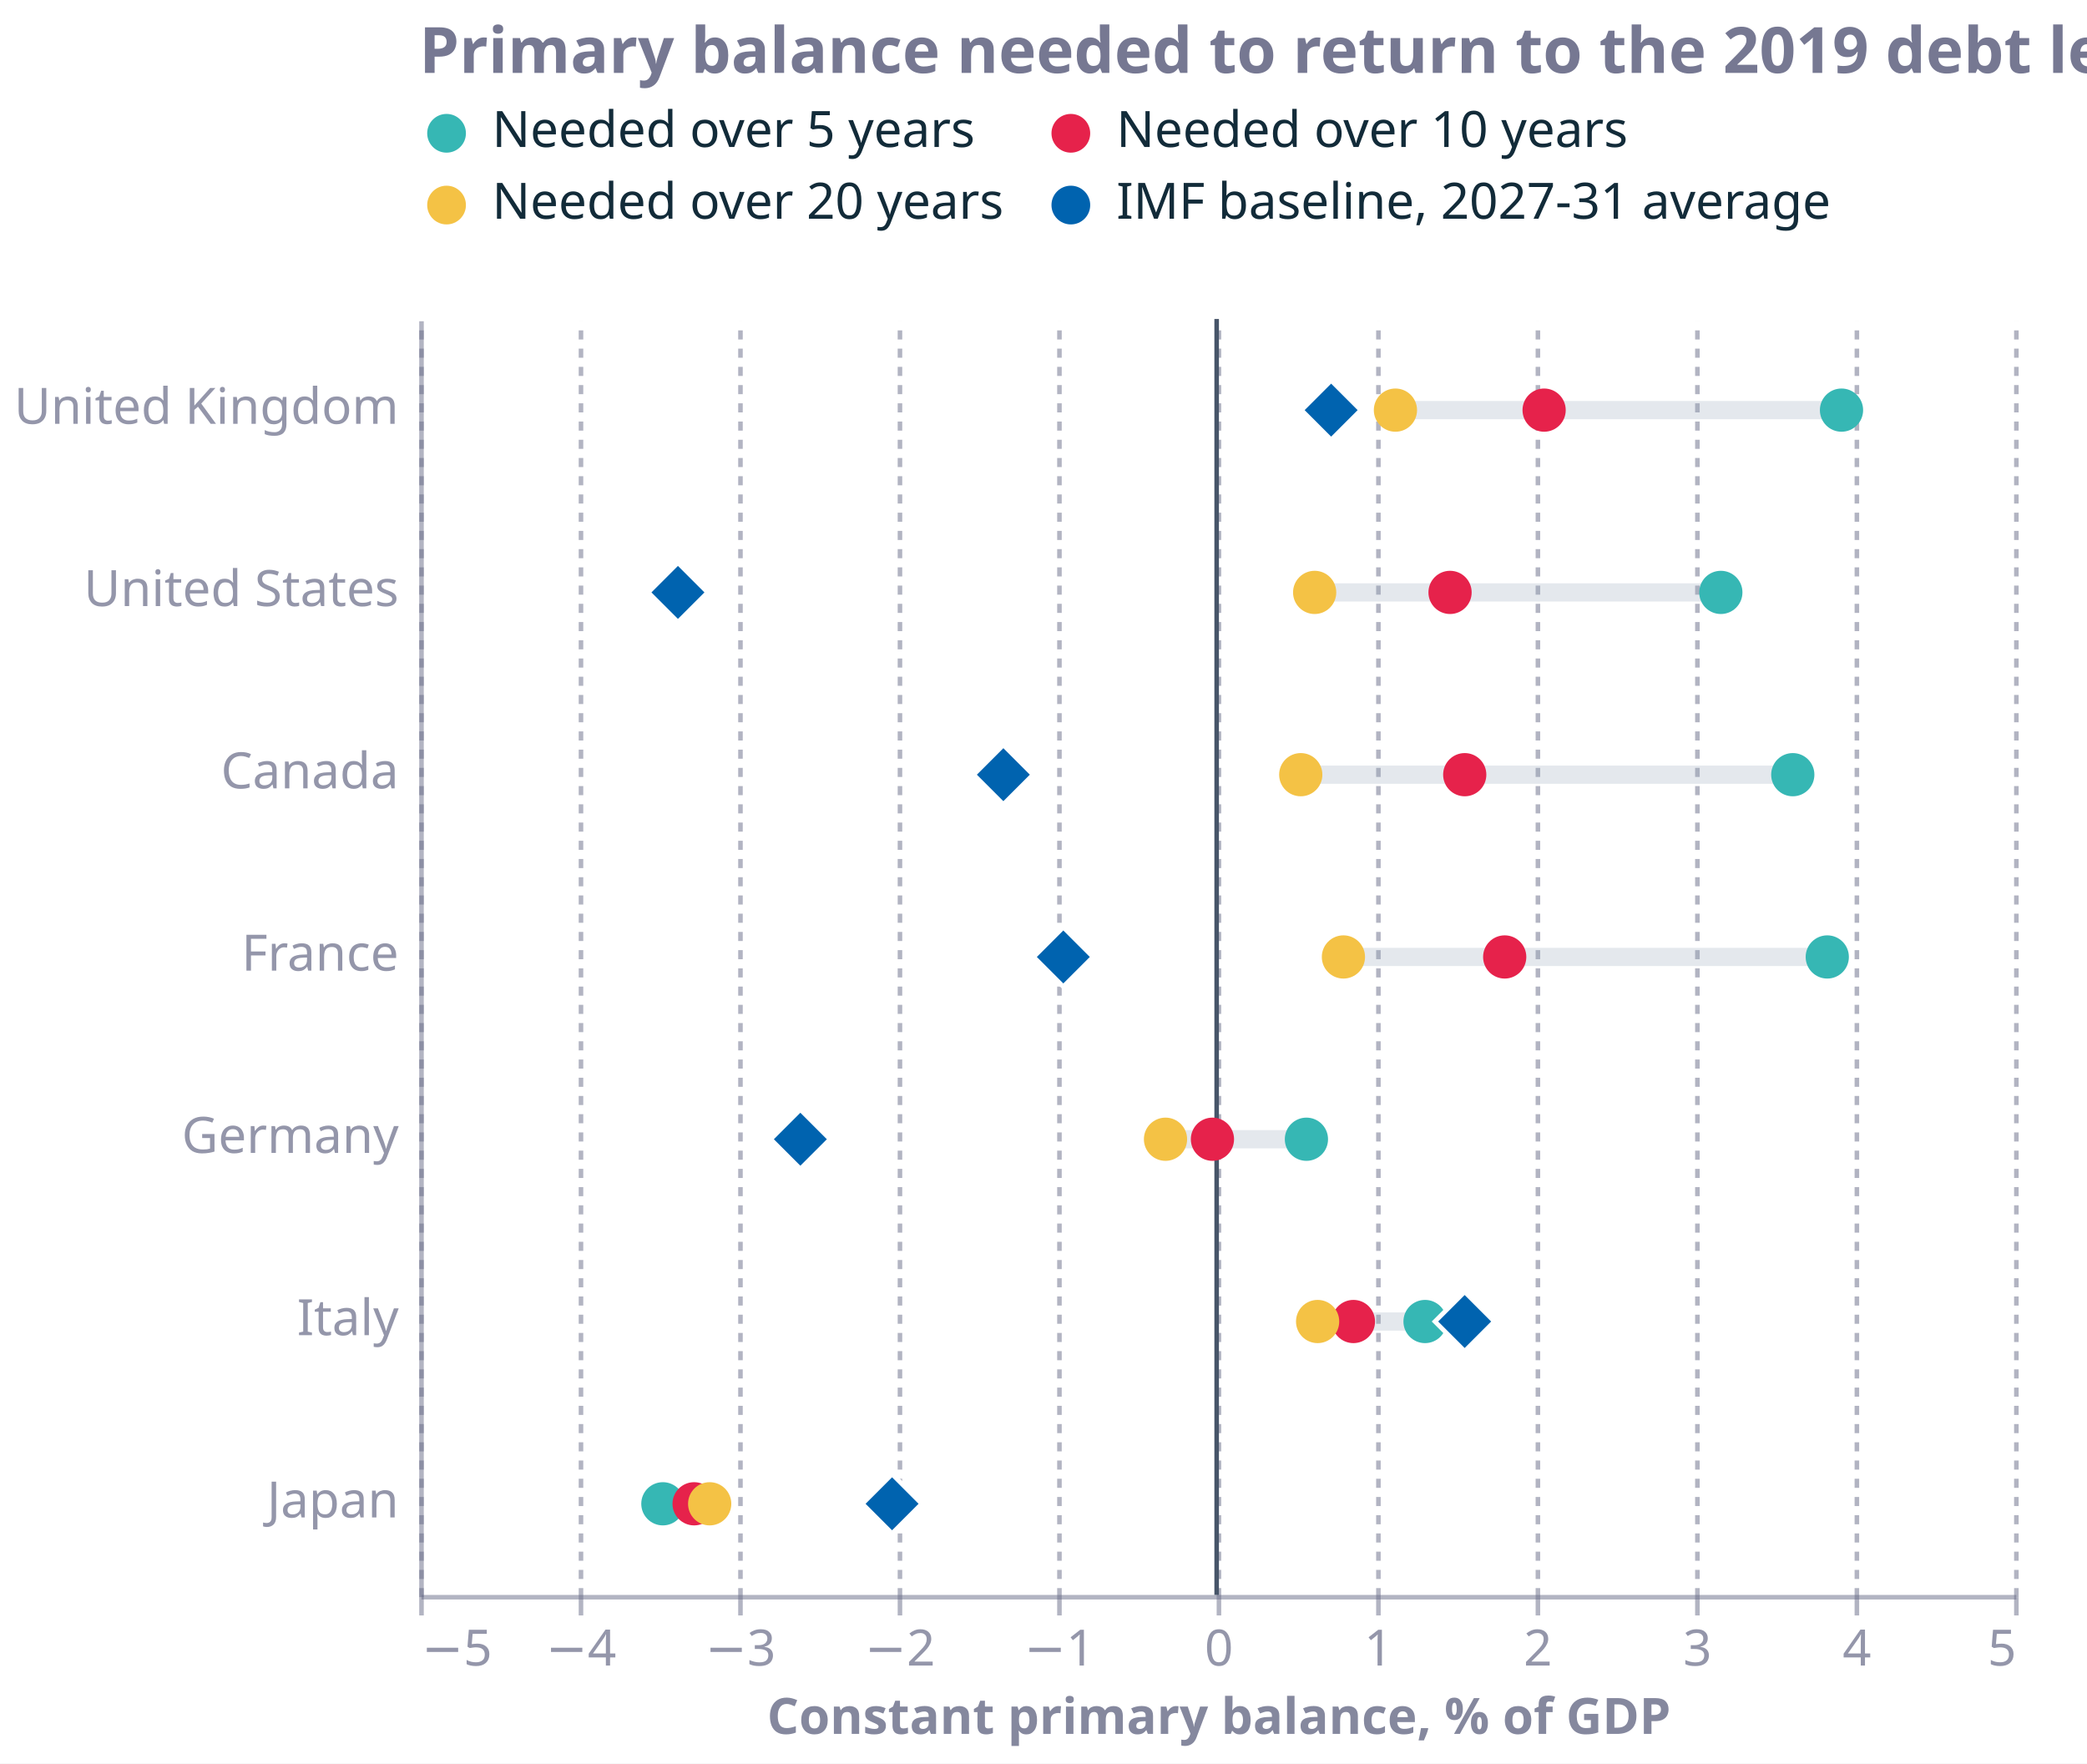
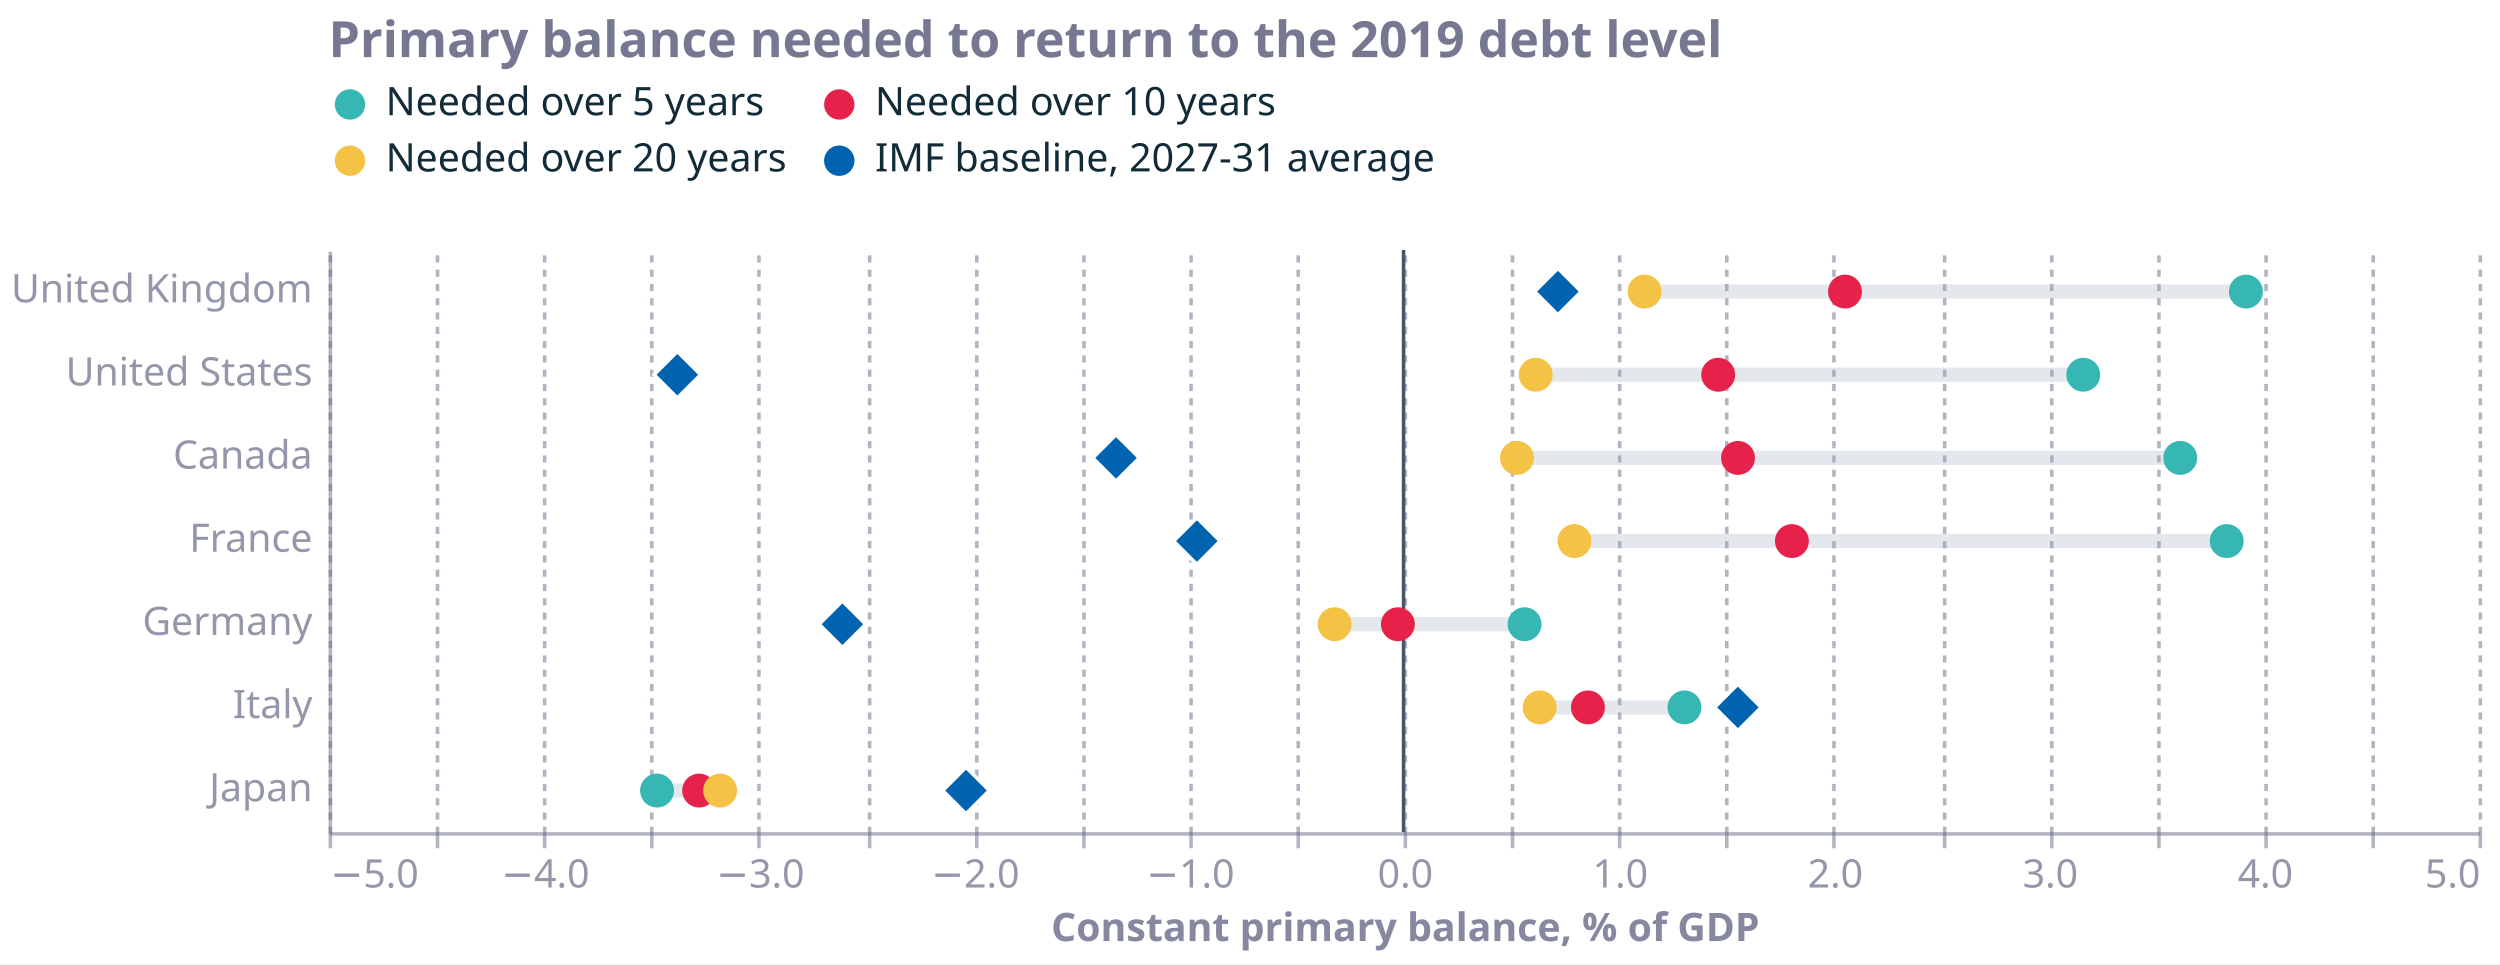
- <svg xmlns="http://www.w3.org/2000/svg" version="1.1" class="marks" width="458" height="387" viewBox="0 0 458 387">
-   <rect width="458" height="387" fill="white" />
+ <svg xmlns="http://www.w3.org/2000/svg" version="1.1" class="marks" width="700" height="270" viewBox="0 0 700 270">
+   <rect width="700" height="270" fill="white" />
  <g fill="none" stroke-miterlimit="10" transform="translate(92,70)">
    <g class="mark-group role-frame root" role="graphics-object" aria-roledescription="group mark container">
      <g transform="translate(0,0)">
-         <path class="background" aria-hidden="true" d="M0,0h350v280h-350Z" />
+         <path class="background" aria-hidden="true" d="M0,0h602v163h-602Z" />
        <g>
          <g class="mark-group role-axis" aria-hidden="true">
-             <g transform="translate(0.5,280.5)">
+             <g transform="translate(0.5,163.5)">
              <path class="background" aria-hidden="true" d="M0,0h0v0h0Z" pointer-events="none" />
              <g>
                <g class="mark-rule role-axis-grid" pointer-events="none">
-                   <line transform="translate(0,0)" x2="0" y2="-280" stroke="#676A86" stroke-opacity="0.5" stroke-width="1" stroke-dasharray="2,2" opacity="1" />
-                   <line transform="translate(35,0)" x2="0" y2="-280" stroke="#676A86" stroke-opacity="0.5" stroke-width="1" stroke-dasharray="2,2" opacity="1" />
-                   <line transform="translate(70,0)" x2="0" y2="-280" stroke="#676A86" stroke-opacity="0.5" stroke-width="1" stroke-dasharray="2,2" opacity="1" />
-                   <line transform="translate(105,0)" x2="0" y2="-280" stroke="#676A86" stroke-opacity="0.5" stroke-width="1" stroke-dasharray="2,2" opacity="1" />
-                   <line transform="translate(140,0)" x2="0" y2="-280" stroke="#676A86" stroke-opacity="0.5" stroke-width="1" stroke-dasharray="2,2" opacity="1" />
-                   <line transform="translate(175,0)" x2="0" y2="-280" stroke="#676A86" stroke-opacity="0.5" stroke-width="1" stroke-dasharray="2,2" opacity="1" />
-                   <line transform="translate(210,0)" x2="0" y2="-280" stroke="#676A86" stroke-opacity="0.5" stroke-width="1" stroke-dasharray="2,2" opacity="1" />
-                   <line transform="translate(245,0)" x2="0" y2="-280" stroke="#676A86" stroke-opacity="0.5" stroke-width="1" stroke-dasharray="2,2" opacity="1" />
-                   <line transform="translate(280,0)" x2="0" y2="-280" stroke="#676A86" stroke-opacity="0.5" stroke-width="1" stroke-dasharray="2,2" opacity="1" />
-                   <line transform="translate(315,0)" x2="0" y2="-280" stroke="#676A86" stroke-opacity="0.5" stroke-width="1" stroke-dasharray="2,2" opacity="1" />
-                   <line transform="translate(350,0)" x2="0" y2="-280" stroke="#676A86" stroke-opacity="0.5" stroke-width="1" stroke-dasharray="2,2" opacity="1" />
+                   <line transform="translate(0,0)" x2="0" y2="-163" stroke="#676A86" stroke-opacity="0.5" stroke-width="1" stroke-dasharray="2,2" opacity="1" />
+                   <line transform="translate(30,0)" x2="0" y2="-163" stroke="#676A86" stroke-opacity="0.5" stroke-width="1" stroke-dasharray="2,2" opacity="1" />
+                   <line transform="translate(60,0)" x2="0" y2="-163" stroke="#676A86" stroke-opacity="0.5" stroke-width="1" stroke-dasharray="2,2" opacity="1" />
+                   <line transform="translate(90,0)" x2="0" y2="-163" stroke="#676A86" stroke-opacity="0.5" stroke-width="1" stroke-dasharray="2,2" opacity="1" />
+                   <line transform="translate(120,0)" x2="0" y2="-163" stroke="#676A86" stroke-opacity="0.5" stroke-width="1" stroke-dasharray="2,2" opacity="1" />
+                   <line transform="translate(151,0)" x2="0" y2="-163" stroke="#676A86" stroke-opacity="0.5" stroke-width="1" stroke-dasharray="2,2" opacity="1" />
+                   <line transform="translate(181,0)" x2="0" y2="-163" stroke="#676A86" stroke-opacity="0.5" stroke-width="1" stroke-dasharray="2,2" opacity="1" />
+                   <line transform="translate(211,0)" x2="0" y2="-163" stroke="#676A86" stroke-opacity="0.5" stroke-width="1" stroke-dasharray="2,2" opacity="1" />
+                   <line transform="translate(241,0)" x2="0" y2="-163" stroke="#676A86" stroke-opacity="0.5" stroke-width="1" stroke-dasharray="2,2" opacity="1" />
+                   <line transform="translate(271,0)" x2="0" y2="-163" stroke="#676A86" stroke-opacity="0.5" stroke-width="1" stroke-dasharray="2,2" opacity="1" />
+                   <line transform="translate(301,0)" x2="0" y2="-163" stroke="#676A86" stroke-opacity="0.5" stroke-width="1" stroke-dasharray="2,2" opacity="1" />
+                   <line transform="translate(331,0)" x2="0" y2="-163" stroke="#676A86" stroke-opacity="0.5" stroke-width="1" stroke-dasharray="2,2" opacity="1" />
+                   <line transform="translate(361,0)" x2="0" y2="-163" stroke="#676A86" stroke-opacity="0.5" stroke-width="1" stroke-dasharray="2,2" opacity="1" />
+                   <line transform="translate(391,0)" x2="0" y2="-163" stroke="#676A86" stroke-opacity="0.5" stroke-width="1" stroke-dasharray="2,2" opacity="1" />
+                   <line transform="translate(421,0)" x2="0" y2="-163" stroke="#676A86" stroke-opacity="0.5" stroke-width="1" stroke-dasharray="2,2" opacity="1" />
+                   <line transform="translate(452,0)" x2="0" y2="-163" stroke="#676A86" stroke-opacity="0.5" stroke-width="1" stroke-dasharray="2,2" opacity="1" />
+                   <line transform="translate(482,0)" x2="0" y2="-163" stroke="#676A86" stroke-opacity="0.5" stroke-width="1" stroke-dasharray="2,2" opacity="1" />
+                   <line transform="translate(512,0)" x2="0" y2="-163" stroke="#676A86" stroke-opacity="0.5" stroke-width="1" stroke-dasharray="2,2" opacity="1" />
+                   <line transform="translate(542,0)" x2="0" y2="-163" stroke="#676A86" stroke-opacity="0.5" stroke-width="1" stroke-dasharray="2,2" opacity="1" />
+                   <line transform="translate(572,0)" x2="0" y2="-163" stroke="#676A86" stroke-opacity="0.5" stroke-width="1" stroke-dasharray="2,2" opacity="1" />
+                   <line transform="translate(602,0)" x2="0" y2="-163" stroke="#676A86" stroke-opacity="0.5" stroke-width="1" stroke-dasharray="2,2" opacity="1" />
                </g>
              </g>
              <path class="foreground" aria-hidden="true" d="" pointer-events="none" display="none" />
            </g>
          </g>
          <g class="mark-group role-axis" role="graphics-symbol" aria-roledescription="axis" aria-label="X-axis titled 'Constant primary balance, % of GDP' for a linear scale with values from −5 to 5">
-             <g transform="translate(0.5,280.5)">
+             <g transform="translate(0.5,163.5)">
              <path class="background" aria-hidden="true" d="M0,0h0v0h0Z" pointer-events="none" />
              <g>
                <g class="mark-rule role-axis-tick" pointer-events="none">
                  <line transform="translate(0,0)" x2="0" y2="4" stroke="#676A86" stroke-opacity="0.5" stroke-width="1" opacity="1" />
-                   <line transform="translate(35,0)" x2="0" y2="4" stroke="#676A86" stroke-opacity="0.5" stroke-width="1" opacity="1" />
-                   <line transform="translate(70,0)" x2="0" y2="4" stroke="#676A86" stroke-opacity="0.5" stroke-width="1" opacity="1" />
-                   <line transform="translate(105,0)" x2="0" y2="4" stroke="#676A86" stroke-opacity="0.5" stroke-width="1" opacity="1" />
-                   <line transform="translate(140,0)" x2="0" y2="4" stroke="#676A86" stroke-opacity="0.5" stroke-width="1" opacity="1" />
-                   <line transform="translate(175,0)" x2="0" y2="4" stroke="#676A86" stroke-opacity="0.5" stroke-width="1" opacity="1" />
-                   <line transform="translate(210,0)" x2="0" y2="4" stroke="#676A86" stroke-opacity="0.5" stroke-width="1" opacity="1" />
-                   <line transform="translate(245,0)" x2="0" y2="4" stroke="#676A86" stroke-opacity="0.5" stroke-width="1" opacity="1" />
-                   <line transform="translate(280,0)" x2="0" y2="4" stroke="#676A86" stroke-opacity="0.5" stroke-width="1" opacity="1" />
-                   <line transform="translate(315,0)" x2="0" y2="4" stroke="#676A86" stroke-opacity="0.5" stroke-width="1" opacity="1" />
-                   <line transform="translate(350,0)" x2="0" y2="4" stroke="#676A86" stroke-opacity="0.5" stroke-width="1" opacity="1" />
+                   <line transform="translate(30,0)" x2="0" y2="4" stroke="#676A86" stroke-opacity="0.5" stroke-width="1" opacity="1" />
+                   <line transform="translate(60,0)" x2="0" y2="4" stroke="#676A86" stroke-opacity="0.5" stroke-width="1" opacity="1" />
+                   <line transform="translate(90,0)" x2="0" y2="4" stroke="#676A86" stroke-opacity="0.5" stroke-width="1" opacity="1" />
+                   <line transform="translate(120,0)" x2="0" y2="4" stroke="#676A86" stroke-opacity="0.5" stroke-width="1" opacity="1" />
+                   <line transform="translate(151,0)" x2="0" y2="4" stroke="#676A86" stroke-opacity="0.5" stroke-width="1" opacity="1" />
+                   <line transform="translate(181,0)" x2="0" y2="4" stroke="#676A86" stroke-opacity="0.5" stroke-width="1" opacity="1" />
+                   <line transform="translate(211,0)" x2="0" y2="4" stroke="#676A86" stroke-opacity="0.5" stroke-width="1" opacity="1" />
+                   <line transform="translate(241,0)" x2="0" y2="4" stroke="#676A86" stroke-opacity="0.5" stroke-width="1" opacity="1" />
+                   <line transform="translate(271,0)" x2="0" y2="4" stroke="#676A86" stroke-opacity="0.5" stroke-width="1" opacity="1" />
+                   <line transform="translate(301,0)" x2="0" y2="4" stroke="#676A86" stroke-opacity="0.5" stroke-width="1" opacity="1" />
+                   <line transform="translate(331,0)" x2="0" y2="4" stroke="#676A86" stroke-opacity="0.5" stroke-width="1" opacity="1" />
+                   <line transform="translate(361,0)" x2="0" y2="4" stroke="#676A86" stroke-opacity="0.5" stroke-width="1" opacity="1" />
+                   <line transform="translate(391,0)" x2="0" y2="4" stroke="#676A86" stroke-opacity="0.5" stroke-width="1" opacity="1" />
+                   <line transform="translate(421,0)" x2="0" y2="4" stroke="#676A86" stroke-opacity="0.5" stroke-width="1" opacity="1" />
+                   <line transform="translate(452,0)" x2="0" y2="4" stroke="#676A86" stroke-opacity="0.5" stroke-width="1" opacity="1" />
+                   <line transform="translate(482,0)" x2="0" y2="4" stroke="#676A86" stroke-opacity="0.5" stroke-width="1" opacity="1" />
+                   <line transform="translate(512,0)" x2="0" y2="4" stroke="#676A86" stroke-opacity="0.5" stroke-width="1" opacity="1" />
+                   <line transform="translate(542,0)" x2="0" y2="4" stroke="#676A86" stroke-opacity="0.5" stroke-width="1" opacity="1" />
+                   <line transform="translate(572,0)" x2="0" y2="4" stroke="#676A86" stroke-opacity="0.5" stroke-width="1" opacity="1" />
+                   <line transform="translate(602,0)" x2="0" y2="4" stroke="#676A86" stroke-opacity="0.5" stroke-width="1" opacity="1" />
                </g>
                <g class="mark-text role-axis-label" pointer-events="none">
-                   <text text-anchor="start" transform="translate(0,15)" font-family="Circular Std" font-size="11px" fill="#676A86" fill-opacity="0.7" opacity="1">−5</text>
-                   <text text-anchor="middle" transform="translate(35,15)" font-family="Circular Std" font-size="11px" fill="#676A86" fill-opacity="0.7" opacity="1">−4</text>
-                   <text text-anchor="middle" transform="translate(70,15)" font-family="Circular Std" font-size="11px" fill="#676A86" fill-opacity="0.7" opacity="1">−3</text>
-                   <text text-anchor="middle" transform="translate(105,15)" font-family="Circular Std" font-size="11px" fill="#676A86" fill-opacity="0.7" opacity="1">−2</text>
-                   <text text-anchor="middle" transform="translate(140,15)" font-family="Circular Std" font-size="11px" fill="#676A86" fill-opacity="0.7" opacity="1">−1</text>
-                   <text text-anchor="middle" transform="translate(175,15)" font-family="Circular Std" font-size="11px" fill="#676A86" fill-opacity="0.7" opacity="1">0</text>
-                   <text text-anchor="middle" transform="translate(210,15)" font-family="Circular Std" font-size="11px" fill="#676A86" fill-opacity="0.7" opacity="1">1</text>
-                   <text text-anchor="middle" transform="translate(245,15)" font-family="Circular Std" font-size="11px" fill="#676A86" fill-opacity="0.7" opacity="1">2</text>
-                   <text text-anchor="middle" transform="translate(280,15)" font-family="Circular Std" font-size="11px" fill="#676A86" fill-opacity="0.7" opacity="1">3</text>
-                   <text text-anchor="middle" transform="translate(315,15)" font-family="Circular Std" font-size="11px" fill="#676A86" fill-opacity="0.7" opacity="1">4</text>
-                   <text text-anchor="end" transform="translate(350,15)" font-family="Circular Std" font-size="11px" fill="#676A86" fill-opacity="0.7" opacity="1">5</text>
+                   <text text-anchor="start" transform="translate(0,15)" font-family="Circular Std" font-size="11px" fill="#676A86" fill-opacity="0.7" opacity="1">−5.0</text>
+                   <text text-anchor="middle" transform="translate(30.1,15)" font-family="Circular Std" font-size="11px" fill="#676A86" fill-opacity="0.7" opacity="0">−4.5</text>
+                   <text text-anchor="middle" transform="translate(60.2,15)" font-family="Circular Std" font-size="11px" fill="#676A86" fill-opacity="0.7" opacity="1">−4.0</text>
+                   <text text-anchor="middle" transform="translate(90.3,15)" font-family="Circular Std" font-size="11px" fill="#676A86" fill-opacity="0.7" opacity="0">−3.5</text>
+                   <text text-anchor="middle" transform="translate(120.4,15)" font-family="Circular Std" font-size="11px" fill="#676A86" fill-opacity="0.7" opacity="1">−3.0</text>
+                   <text text-anchor="middle" transform="translate(150.5,15)" font-family="Circular Std" font-size="11px" fill="#676A86" fill-opacity="0.7" opacity="0">−2.5</text>
+                   <text text-anchor="middle" transform="translate(180.6,15)" font-family="Circular Std" font-size="11px" fill="#676A86" fill-opacity="0.7" opacity="1">−2.0</text>
+                   <text text-anchor="middle" transform="translate(210.7,15)" font-family="Circular Std" font-size="11px" fill="#676A86" fill-opacity="0.7" opacity="0">−1.5</text>
+                   <text text-anchor="middle" transform="translate(240.8,15)" font-family="Circular Std" font-size="11px" fill="#676A86" fill-opacity="0.7" opacity="1">−1.0</text>
+                   <text text-anchor="middle" transform="translate(270.9,15)" font-family="Circular Std" font-size="11px" fill="#676A86" fill-opacity="0.7" opacity="0">−0.5</text>
+                   <text text-anchor="middle" transform="translate(301,15)" font-family="Circular Std" font-size="11px" fill="#676A86" fill-opacity="0.7" opacity="1">0.0</text>
+                   <text text-anchor="middle" transform="translate(331.1,15)" font-family="Circular Std" font-size="11px" fill="#676A86" fill-opacity="0.7" opacity="0">0.5</text>
+                   <text text-anchor="middle" transform="translate(361.2,15)" font-family="Circular Std" font-size="11px" fill="#676A86" fill-opacity="0.7" opacity="1">1.0</text>
+                   <text text-anchor="middle" transform="translate(391.3,15)" font-family="Circular Std" font-size="11px" fill="#676A86" fill-opacity="0.7" opacity="0">1.5</text>
+                   <text text-anchor="middle" transform="translate(421.4,15)" font-family="Circular Std" font-size="11px" fill="#676A86" fill-opacity="0.7" opacity="1">2.0</text>
+                   <text text-anchor="middle" transform="translate(451.5,15)" font-family="Circular Std" font-size="11px" fill="#676A86" fill-opacity="0.7" opacity="0">2.5</text>
+                   <text text-anchor="middle" transform="translate(481.6,15)" font-family="Circular Std" font-size="11px" fill="#676A86" fill-opacity="0.7" opacity="1">3.0</text>
+                   <text text-anchor="middle" transform="translate(511.7,15)" font-family="Circular Std" font-size="11px" fill="#676A86" fill-opacity="0.7" opacity="0">3.5</text>
+                   <text text-anchor="middle" transform="translate(541.8,15)" font-family="Circular Std" font-size="11px" fill="#676A86" fill-opacity="0.7" opacity="1">4.0</text>
+                   <text text-anchor="middle" transform="translate(571.9,15)" font-family="Circular Std" font-size="11px" fill="#676A86" fill-opacity="0.7" opacity="0">4.5</text>
+                   <text text-anchor="end" transform="translate(602,15)" font-family="Circular Std" font-size="11px" fill="#676A86" fill-opacity="0.7" opacity="1">5.0</text>
                </g>
                <g class="mark-rule role-axis-domain" pointer-events="none">
-                   <line transform="translate(0,0)" x2="350" y2="0" stroke="#676A86" stroke-opacity="0.5" stroke-width="1" opacity="1" />
+                   <line transform="translate(0,0)" x2="602" y2="0" stroke="#676A86" stroke-opacity="0.5" stroke-width="1" opacity="1" />
                </g>
                <g class="mark-text role-axis-title" pointer-events="none">
-                   <text text-anchor="middle" transform="translate(175,30)" font-family="Circular Std" font-size="11px" font-weight="bold" fill="#676A86" fill-opacity="0.8" opacity="1">Constant primary balance, % of GDP</text>
+                   <text text-anchor="middle" transform="translate(301,30)" font-family="Circular Std" font-size="11px" font-weight="bold" fill="#676A86" fill-opacity="0.8" opacity="1">Constant primary balance, % of GDP</text>
                </g>
              </g>
              <path class="foreground" aria-hidden="true" d="" pointer-events="none" display="none" />
            </g>
          </g>
          <g class="mark-group role-axis" role="graphics-symbol" aria-roledescription="axis" aria-label="Y-axis for a discrete scale with 7 values: United Kingdom, United States, Canada, France, Germany, Italy, Japan">
            <g transform="translate(0.5,0.5)">
              <path class="background" aria-hidden="true" d="M0,0h0v0h0Z" pointer-events="none" />
              <g>
                <g class="mark-text role-axis-label" pointer-events="none">
-                   <text text-anchor="end" transform="translate(-5,22.5)" font-family="Circular Std" font-size="11px" fill="#676A86" fill-opacity="0.7" opacity="1">United Kingdom</text>
-                   <text text-anchor="end" transform="translate(-5,62.5)" font-family="Circular Std" font-size="11px" fill="#676A86" fill-opacity="0.7" opacity="1">United States</text>
-                   <text text-anchor="end" transform="translate(-5,102.5)" font-family="Circular Std" font-size="11px" fill="#676A86" fill-opacity="0.7" opacity="1">Canada</text>
-                   <text text-anchor="end" transform="translate(-5,142.5)" font-family="Circular Std" font-size="11px" fill="#676A86" fill-opacity="0.7" opacity="1">France</text>
-                   <text text-anchor="end" transform="translate(-5,182.5)" font-family="Circular Std" font-size="11px" fill="#676A86" fill-opacity="0.7" opacity="1">Germany</text>
-                   <text text-anchor="end" transform="translate(-5,222.5)" font-family="Circular Std" font-size="11px" fill="#676A86" fill-opacity="0.7" opacity="1">Italy</text>
-                   <text text-anchor="end" transform="translate(-5,262.5)" font-family="Circular Std" font-size="11px" fill="#676A86" fill-opacity="0.7" opacity="1">Japan</text>
+                   <text text-anchor="end" transform="translate(-5,14.14286)" font-family="Circular Std" font-size="11px" fill="#676A86" fill-opacity="0.7" opacity="1">United Kingdom</text>
+                   <text text-anchor="end" transform="translate(-5,37.42857)" font-family="Circular Std" font-size="11px" fill="#676A86" fill-opacity="0.7" opacity="1">United States</text>
+                   <text text-anchor="end" transform="translate(-5,60.71429)" font-family="Circular Std" font-size="11px" fill="#676A86" fill-opacity="0.7" opacity="1">Canada</text>
+                   <text text-anchor="end" transform="translate(-5,84)" font-family="Circular Std" font-size="11px" fill="#676A86" fill-opacity="0.7" opacity="1">France</text>
+                   <text text-anchor="end" transform="translate(-5,107.2857)" font-family="Circular Std" font-size="11px" fill="#676A86" fill-opacity="0.7" opacity="1">Germany</text>
+                   <text text-anchor="end" transform="translate(-5,130.5714)" font-family="Circular Std" font-size="11px" fill="#676A86" fill-opacity="0.7" opacity="1">Italy</text>
+                   <text text-anchor="end" transform="translate(-5,153.8571)" font-family="Circular Std" font-size="11px" fill="#676A86" fill-opacity="0.7" opacity="1">Japan</text>
                </g>
                <g class="mark-rule role-axis-domain" pointer-events="none">
-                   <line transform="translate(0,0)" x2="0" y2="280" stroke="#676A86" stroke-opacity="0.5" stroke-width="1" opacity="1" />
+                   <line transform="translate(0,0)" x2="0" y2="163" stroke="#676A86" stroke-opacity="0.5" stroke-width="1" opacity="1" />
                </g>
              </g>
              <path class="foreground" aria-hidden="true" d="" pointer-events="none" display="none" />
            </g>
          </g>
          <g class="mark-rule role-mark layer_0_marks" role="graphics-object" aria-roledescription="rule mark container">
-             <line aria-label="Constant primary balance, % of GDP: 0.527323774206; country: Canada; hi: 3.61238774505" role="graphics-symbol" aria-roledescription="rule mark" transform="translate(193.4563,100)" x2="107.977" y2="0" stroke="#94a3b8" stroke-width="4" opacity="0.25" />
-             <line aria-label="Constant primary balance, % of GDP: 0.794860467106; country: France; hi: 3.82862122598" role="graphics-symbol" aria-roledescription="rule mark" transform="translate(202.8201,140)" x2="106.182" y2="0" stroke="#94a3b8" stroke-width="4" opacity="0.25" />
-             <line aria-label="Constant primary balance, % of GDP: −0.320706928189; country: Germany; hi: 0.562848182534" role="graphics-symbol" aria-roledescription="rule mark" transform="translate(163.7753,180)" x2="30.924" y2="0" stroke="#94a3b8" stroke-width="4" opacity="0.25" />
-             <line aria-label="Constant primary balance, % of GDP: 0.633029287396; country: Italy; hi: 1.30658731817" role="graphics-symbol" aria-roledescription="rule mark" transform="translate(197.156,220)" x2="23.575" y2="0" stroke="#94a3b8" stroke-width="4" opacity="0.25" />
-             <line aria-label="Constant primary balance, % of GDP: −3.47229407888; country: Japan; hi: −3.17883011137" role="graphics-symbol" aria-roledescription="rule mark" transform="translate(53.46971,260)" x2="10.271" y2="0" stroke="#94a3b8" stroke-width="4" opacity="0.25" />
-             <line aria-label="Constant primary balance, % of GDP: 1.12095714919; country: United Kingdom; hi: 3.91785737498" role="graphics-symbol" aria-roledescription="rule mark" transform="translate(214.2335,20)" x2="97.892" y2="0" stroke="#94a3b8" stroke-width="4" opacity="0.25" />
-             <line aria-label="Constant primary balance, % of GDP: 0.614497333544; country: United States; hi: 3.16126202078" role="graphics-symbol" aria-roledescription="rule mark" transform="translate(196.5074,60)" x2="89.137" y2="0" stroke="#94a3b8" stroke-width="4" opacity="0.25" />
+             <line aria-label="Constant primary balance, % of GDP: 0.527323774206; country: Canada; hi: 3.61238774505" role="graphics-symbol" aria-roledescription="rule mark" transform="translate(332.7449,58.21429)" x2="185.721" y2="0" stroke="#94a3b8" stroke-width="4" opacity="0.25" />
+             <line aria-label="Constant primary balance, % of GDP: 0.794860467106; country: France; hi: 3.82862122598" role="graphics-symbol" aria-roledescription="rule mark" transform="translate(348.8506,81.5)" x2="182.632" y2="0" stroke="#94a3b8" stroke-width="4" opacity="0.25" />
+             <line aria-label="Constant primary balance, % of GDP: −0.320706928189; country: Germany; hi: 0.562848182534" role="graphics-symbol" aria-roledescription="rule mark" transform="translate(281.6934,104.7857)" x2="53.19" y2="0" stroke="#94a3b8" stroke-width="4" opacity="0.25" />
+             <line aria-label="Constant primary balance, % of GDP: 0.633029287396; country: Italy; hi: 1.30658731817" role="graphics-symbol" aria-roledescription="rule mark" transform="translate(339.1084,128.0714)" x2="40.548" y2="0" stroke="#94a3b8" stroke-width="4" opacity="0.25" />
+             <line aria-label="Constant primary balance, % of GDP: −3.47229407888; country: Japan; hi: −3.17883011137" role="graphics-symbol" aria-roledescription="rule mark" transform="translate(91.9679,151.3571)" x2="17.667" y2="0" stroke="#94a3b8" stroke-width="4" opacity="0.25" />
+             <line aria-label="Constant primary balance, % of GDP: 1.12095714919; country: United Kingdom; hi: 3.91785737498" role="graphics-symbol" aria-roledescription="rule mark" transform="translate(368.4816,11.64286)" x2="168.373" y2="0" stroke="#94a3b8" stroke-width="4" opacity="0.25" />
+             <line aria-label="Constant primary balance, % of GDP: 0.614497333544; country: United States; hi: 3.16126202078" role="graphics-symbol" aria-roledescription="rule mark" transform="translate(337.9927,34.92857)" x2="153.315" y2="0" stroke="#94a3b8" stroke-width="4" opacity="0.25" />
          </g>
          <g class="mark-rule role-mark layer_1_marks" role="graphics-object" aria-roledescription="rule mark container">
-             <line aria-label="x: 0" role="graphics-symbol" aria-roledescription="rule mark" transform="translate(175,0)" x2="0" y2="280" stroke="#475569" stroke-width="1" />
+             <line aria-label="x: 0" role="graphics-symbol" aria-roledescription="rule mark" transform="translate(301,0)" x2="0" y2="163" stroke="#475569" stroke-width="1" />
          </g>
          <g class="mark-symbol role-mark layer_2_marks" role="graphics-object" aria-roledescription="symbol mark container">
-             <path aria-label="v: 3.61238774505; country: Canada; what: Needed over 5 years" role="graphics-symbol" aria-roledescription="point" transform="translate(301.4336,100)" d="M4.743,0A4.743,4.743,0,1,1,-4.743,0A4.743,4.743,0,1,1,4.743,0" fill="#36B7B4" stroke-width="2" opacity="1" />
-             <path aria-label="v: 3.82862122598; country: France; what: Needed over 5 years" role="graphics-symbol" aria-roledescription="point" transform="translate(309.0017,140)" d="M4.743,0A4.743,4.743,0,1,1,-4.743,0A4.743,4.743,0,1,1,4.743,0" fill="#36B7B4" stroke-width="2" opacity="1" />
-             <path aria-label="v: 0.562848182534; country: Germany; what: Needed over 5 years" role="graphics-symbol" aria-roledescription="point" transform="translate(194.6997,180)" d="M4.743,0A4.743,4.743,0,1,1,-4.743,0A4.743,4.743,0,1,1,4.743,0" fill="#36B7B4" stroke-width="2" opacity="1" />
-             <path aria-label="v: 1.30658731817; country: Italy; what: Needed over 5 years" role="graphics-symbol" aria-roledescription="point" transform="translate(220.7306,220)" d="M4.743,0A4.743,4.743,0,1,1,-4.743,0A4.743,4.743,0,1,1,4.743,0" fill="#36B7B4" stroke-width="2" opacity="1" />
-             <path aria-label="v: −3.47229407888; country: Japan; what: Needed over 5 years" role="graphics-symbol" aria-roledescription="point" transform="translate(53.46971,260)" d="M4.743,0A4.743,4.743,0,1,1,-4.743,0A4.743,4.743,0,1,1,4.743,0" fill="#36B7B4" stroke-width="2" opacity="1" />
-             <path aria-label="v: 3.91785737498; country: United Kingdom; what: Needed over 5 years" role="graphics-symbol" aria-roledescription="point" transform="translate(312.125,20)" d="M4.743,0A4.743,4.743,0,1,1,-4.743,0A4.743,4.743,0,1,1,4.743,0" fill="#36B7B4" stroke-width="2" opacity="1" />
-             <path aria-label="v: 3.16126202078; country: United States; what: Needed over 5 years" role="graphics-symbol" aria-roledescription="point" transform="translate(285.6442,60)" d="M4.743,0A4.743,4.743,0,1,1,-4.743,0A4.743,4.743,0,1,1,4.743,0" fill="#36B7B4" stroke-width="2" opacity="1" />
-             <path aria-label="v: 1.55546314827; country: Canada; what: Needed over 10 years" role="graphics-symbol" aria-roledescription="point" transform="translate(229.4412,100)" d="M4.743,0A4.743,4.743,0,1,1,-4.743,0A4.743,4.743,0,1,1,4.743,0" fill="#E6224B" stroke-width="2" opacity="1" />
-             <path aria-label="v: 1.80608027825; country: France; what: Needed over 10 years" role="graphics-symbol" aria-roledescription="point" transform="translate(238.2128,140)" d="M4.743,0A4.743,4.743,0,1,1,-4.743,0A4.743,4.743,0,1,1,4.743,0" fill="#E6224B" stroke-width="2" opacity="1" />
-             <path aria-label="v: −0.0264363105327; country: Germany; what: Needed over 10 years" role="graphics-symbol" aria-roledescription="point" transform="translate(174.0747,180)" d="M4.743,0A4.743,4.743,0,1,1,-4.743,0A4.743,4.743,0,1,1,4.743,0" fill="#E6224B" stroke-width="2" opacity="1" />
-             <path aria-label="v: 0.857531843357; country: Italy; what: Needed over 10 years" role="graphics-symbol" aria-roledescription="point" transform="translate(205.0136,220)" d="M4.743,0A4.743,4.743,0,1,1,-4.743,0A4.743,4.743,0,1,1,4.743,0" fill="#E6224B" stroke-width="2" opacity="1" />
-             <path aria-label="v: −3.2764654948; country: Japan; what: Needed over 10 years" role="graphics-symbol" aria-roledescription="point" transform="translate(60.32371,260)" d="M4.743,0A4.743,4.743,0,1,1,-4.743,0A4.743,4.743,0,1,1,4.743,0" fill="#E6224B" stroke-width="2" opacity="1" />
-             <path aria-label="v: 2.0532262106; country: United Kingdom; what: Needed over 10 years" role="graphics-symbol" aria-roledescription="point" transform="translate(246.8629,20)" d="M4.743,0A4.743,4.743,0,1,1,-4.743,0A4.743,4.743,0,1,1,4.743,0" fill="#E6224B" stroke-width="2" opacity="1" />
-             <path aria-label="v: 1.46339054258; country: United States; what: Needed over 10 years" role="graphics-symbol" aria-roledescription="point" transform="translate(226.2187,60)" d="M4.743,0A4.743,4.743,0,1,1,-4.743,0A4.743,4.743,0,1,1,4.743,0" fill="#E6224B" stroke-width="2" opacity="1" />
-             <path aria-label="v: 0.527323774206; country: Canada; what: Needed over 20 years" role="graphics-symbol" aria-roledescription="point" transform="translate(193.4563,100)" d="M4.743,0A4.743,4.743,0,1,1,-4.743,0A4.743,4.743,0,1,1,4.743,0" fill="#F4C245" stroke-width="2" opacity="1" />
-             <path aria-label="v: 0.794860467106; country: France; what: Needed over 20 years" role="graphics-symbol" aria-roledescription="point" transform="translate(202.8201,140)" d="M4.743,0A4.743,4.743,0,1,1,-4.743,0A4.743,4.743,0,1,1,4.743,0" fill="#F4C245" stroke-width="2" opacity="1" />
-             <path aria-label="v: −0.320706928189; country: Germany; what: Needed over 20 years" role="graphics-symbol" aria-roledescription="point" transform="translate(163.7753,180)" d="M4.743,0A4.743,4.743,0,1,1,-4.743,0A4.743,4.743,0,1,1,4.743,0" fill="#F4C245" stroke-width="2" opacity="1" />
-             <path aria-label="v: 0.633029287396; country: Italy; what: Needed over 20 years" role="graphics-symbol" aria-roledescription="point" transform="translate(197.156,220)" d="M4.743,0A4.743,4.743,0,1,1,-4.743,0A4.743,4.743,0,1,1,4.743,0" fill="#F4C245" stroke-width="2" opacity="1" />
-             <path aria-label="v: −3.17883011137; country: Japan; what: Needed over 20 years" role="graphics-symbol" aria-roledescription="point" transform="translate(63.74095,260)" d="M4.743,0A4.743,4.743,0,1,1,-4.743,0A4.743,4.743,0,1,1,4.743,0" fill="#F4C245" stroke-width="2" opacity="1" />
-             <path aria-label="v: 1.12095714919; country: United Kingdom; what: Needed over 20 years" role="graphics-symbol" aria-roledescription="point" transform="translate(214.2335,20)" d="M4.743,0A4.743,4.743,0,1,1,-4.743,0A4.743,4.743,0,1,1,4.743,0" fill="#F4C245" stroke-width="2" opacity="1" />
-             <path aria-label="v: 0.614497333544; country: United States; what: Needed over 20 years" role="graphics-symbol" aria-roledescription="point" transform="translate(196.5074,60)" d="M4.743,0A4.743,4.743,0,1,1,-4.743,0A4.743,4.743,0,1,1,4.743,0" fill="#F4C245" stroke-width="2" opacity="1" />
+             <path aria-label="v: 3.61238774505; country: Canada; what: Needed over 5 years" role="graphics-symbol" aria-roledescription="point" transform="translate(518.4657,58.21429)" d="M4.743,0A4.743,4.743,0,1,1,-4.743,0A4.743,4.743,0,1,1,4.743,0" fill="#36B7B4" stroke-width="2" opacity="1" />
+             <path aria-label="v: 3.82862122598; country: France; what: Needed over 5 years" role="graphics-symbol" aria-roledescription="point" transform="translate(531.483,81.5)" d="M4.743,0A4.743,4.743,0,1,1,-4.743,0A4.743,4.743,0,1,1,4.743,0" fill="#36B7B4" stroke-width="2" opacity="1" />
+             <path aria-label="v: 0.562848182534; country: Germany; what: Needed over 5 years" role="graphics-symbol" aria-roledescription="point" transform="translate(334.8835,104.7857)" d="M4.743,0A4.743,4.743,0,1,1,-4.743,0A4.743,4.743,0,1,1,4.743,0" fill="#36B7B4" stroke-width="2" opacity="1" />
+             <path aria-label="v: 1.30658731817; country: Italy; what: Needed over 5 years" role="graphics-symbol" aria-roledescription="point" transform="translate(379.6566,128.0714)" d="M4.743,0A4.743,4.743,0,1,1,-4.743,0A4.743,4.743,0,1,1,4.743,0" fill="#36B7B4" stroke-width="2" opacity="1" />
+             <path aria-label="v: −3.47229407888; country: Japan; what: Needed over 5 years" role="graphics-symbol" aria-roledescription="point" transform="translate(91.9679,151.3571)" d="M4.743,0A4.743,4.743,0,1,1,-4.743,0A4.743,4.743,0,1,1,4.743,0" fill="#36B7B4" stroke-width="2" opacity="1" />
+             <path aria-label="v: 3.91785737498; country: United Kingdom; what: Needed over 5 years" role="graphics-symbol" aria-roledescription="point" transform="translate(536.855,11.64286)" d="M4.743,0A4.743,4.743,0,1,1,-4.743,0A4.743,4.743,0,1,1,4.743,0" fill="#36B7B4" stroke-width="2" opacity="1" />
+             <path aria-label="v: 3.16126202078; country: United States; what: Needed over 5 years" role="graphics-symbol" aria-roledescription="point" transform="translate(491.308,34.92857)" d="M4.743,0A4.743,4.743,0,1,1,-4.743,0A4.743,4.743,0,1,1,4.743,0" fill="#36B7B4" stroke-width="2" opacity="1" />
+             <path aria-label="v: 1.55546314827; country: Canada; what: Needed over 10 years" role="graphics-symbol" aria-roledescription="point" transform="translate(394.6389,58.21429)" d="M4.743,0A4.743,4.743,0,1,1,-4.743,0A4.743,4.743,0,1,1,4.743,0" fill="#E6224B" stroke-width="2" opacity="1" />
+             <path aria-label="v: 1.80608027825; country: France; what: Needed over 10 years" role="graphics-symbol" aria-roledescription="point" transform="translate(409.726,81.5)" d="M4.743,0A4.743,4.743,0,1,1,-4.743,0A4.743,4.743,0,1,1,4.743,0" fill="#E6224B" stroke-width="2" opacity="1" />
+             <path aria-label="v: −0.0264363105327; country: Germany; what: Needed over 10 years" role="graphics-symbol" aria-roledescription="point" transform="translate(299.4085,104.7857)" d="M4.743,0A4.743,4.743,0,1,1,-4.743,0A4.743,4.743,0,1,1,4.743,0" fill="#E6224B" stroke-width="2" opacity="1" />
+             <path aria-label="v: 0.857531843357; country: Italy; what: Needed over 10 years" role="graphics-symbol" aria-roledescription="point" transform="translate(352.6234,128.0714)" d="M4.743,0A4.743,4.743,0,1,1,-4.743,0A4.743,4.743,0,1,1,4.743,0" fill="#E6224B" stroke-width="2" opacity="1" />
+             <path aria-label="v: −3.2764654948; country: Japan; what: Needed over 10 years" role="graphics-symbol" aria-roledescription="point" transform="translate(103.7568,151.3571)" d="M4.743,0A4.743,4.743,0,1,1,-4.743,0A4.743,4.743,0,1,1,4.743,0" fill="#E6224B" stroke-width="2" opacity="1" />
+             <path aria-label="v: 2.0532262106; country: United Kingdom; what: Needed over 10 years" role="graphics-symbol" aria-roledescription="point" transform="translate(424.6042,11.64286)" d="M4.743,0A4.743,4.743,0,1,1,-4.743,0A4.743,4.743,0,1,1,4.743,0" fill="#E6224B" stroke-width="2" opacity="1" />
+             <path aria-label="v: 1.46339054258; country: United States; what: Needed over 10 years" role="graphics-symbol" aria-roledescription="point" transform="translate(389.0961,34.92857)" d="M4.743,0A4.743,4.743,0,1,1,-4.743,0A4.743,4.743,0,1,1,4.743,0" fill="#E6224B" stroke-width="2" opacity="1" />
+             <path aria-label="v: 0.527323774206; country: Canada; what: Needed over 20 years" role="graphics-symbol" aria-roledescription="point" transform="translate(332.7449,58.21429)" d="M4.743,0A4.743,4.743,0,1,1,-4.743,0A4.743,4.743,0,1,1,4.743,0" fill="#F4C245" stroke-width="2" opacity="1" />
+             <path aria-label="v: 0.794860467106; country: France; what: Needed over 20 years" role="graphics-symbol" aria-roledescription="point" transform="translate(348.8506,81.5)" d="M4.743,0A4.743,4.743,0,1,1,-4.743,0A4.743,4.743,0,1,1,4.743,0" fill="#F4C245" stroke-width="2" opacity="1" />
+             <path aria-label="v: −0.320706928189; country: Germany; what: Needed over 20 years" role="graphics-symbol" aria-roledescription="point" transform="translate(281.6934,104.7857)" d="M4.743,0A4.743,4.743,0,1,1,-4.743,0A4.743,4.743,0,1,1,4.743,0" fill="#F4C245" stroke-width="2" opacity="1" />
+             <path aria-label="v: 0.633029287396; country: Italy; what: Needed over 20 years" role="graphics-symbol" aria-roledescription="point" transform="translate(339.1084,128.0714)" d="M4.743,0A4.743,4.743,0,1,1,-4.743,0A4.743,4.743,0,1,1,4.743,0" fill="#F4C245" stroke-width="2" opacity="1" />
+             <path aria-label="v: −3.17883011137; country: Japan; what: Needed over 20 years" role="graphics-symbol" aria-roledescription="point" transform="translate(109.6344,151.3571)" d="M4.743,0A4.743,4.743,0,1,1,-4.743,0A4.743,4.743,0,1,1,4.743,0" fill="#F4C245" stroke-width="2" opacity="1" />
+             <path aria-label="v: 1.12095714919; country: United Kingdom; what: Needed over 20 years" role="graphics-symbol" aria-roledescription="point" transform="translate(368.4816,11.64286)" d="M4.743,0A4.743,4.743,0,1,1,-4.743,0A4.743,4.743,0,1,1,4.743,0" fill="#F4C245" stroke-width="2" opacity="1" />
+             <path aria-label="v: 0.614497333544; country: United States; what: Needed over 20 years" role="graphics-symbol" aria-roledescription="point" transform="translate(337.9927,34.92857)" d="M4.743,0A4.743,4.743,0,1,1,-4.743,0A4.743,4.743,0,1,1,4.743,0" fill="#F4C245" stroke-width="2" opacity="1" />
          </g>
          <g class="mark-symbol role-mark layer_3_marks" role="graphics-object" aria-roledescription="symbol mark container">
-             <path aria-label="v: −1.3374; country: Canada; what: IMF baseline, 2027-31 average" role="graphics-symbol" aria-roledescription="point" transform="translate(128.191,100)" d="M-6.519,0L0,-6.519L6.519,0L0,6.519Z" fill="#0063AF" stroke="white" stroke-width="1" opacity="1" />
-             <path aria-label="v: −0.9614; country: France; what: IMF baseline, 2027-31 average" role="graphics-symbol" aria-roledescription="point" transform="translate(141.351,140)" d="M-6.519,0L0,-6.519L6.519,0L0,6.519Z" fill="#0063AF" stroke="white" stroke-width="1" opacity="1" />
-             <path aria-label="v: −2.6102; country: Germany; what: IMF baseline, 2027-31 average" role="graphics-symbol" aria-roledescription="point" transform="translate(83.643,180)" d="M-6.519,0L0,-6.519L6.519,0L0,6.519Z" fill="#0063AF" stroke="white" stroke-width="1" opacity="1" />
-             <path aria-label="v: 1.555; country: Italy; what: IMF baseline, 2027-31 average" role="graphics-symbol" aria-roledescription="point" transform="translate(229.425,220)" d="M-6.519,0L0,-6.519L6.519,0L0,6.519Z" fill="#0063AF" stroke="white" stroke-width="1" opacity="1" />
-             <path aria-label="v: −2.0352; country: Japan; what: IMF baseline, 2027-31 average" role="graphics-symbol" aria-roledescription="point" transform="translate(103.768,260)" d="M-6.519,0L0,-6.519L6.519,0L0,6.519Z" fill="#0063AF" stroke="white" stroke-width="1" opacity="1" />
-             <path aria-label="v: 0.7178; country: United Kingdom; what: IMF baseline, 2027-31 average" role="graphics-symbol" aria-roledescription="point" transform="translate(200.123,20)" d="M-6.519,0L0,-6.519L6.519,0L0,6.519Z" fill="#0063AF" stroke="white" stroke-width="1" opacity="1" />
-             <path aria-label="v: −3.3778; country: United States; what: IMF baseline, 2027-31 average" role="graphics-symbol" aria-roledescription="point" transform="translate(56.777,60)" d="M-6.519,0L0,-6.519L6.519,0L0,6.519Z" fill="#0063AF" stroke="white" stroke-width="1" opacity="1" />
+             <path aria-label="v: −1.3374; country: Canada; what: IMF baseline, 2027-31 average" role="graphics-symbol" aria-roledescription="point" transform="translate(220.4885,58.21429)" d="M-6.519,0L0,-6.519L6.519,0L0,6.519Z" fill="#0063AF" stroke="white" stroke-width="1" opacity="1" />
+             <path aria-label="v: −0.9614; country: France; what: IMF baseline, 2027-31 average" role="graphics-symbol" aria-roledescription="point" transform="translate(243.1237,81.5)" d="M-6.519,0L0,-6.519L6.519,0L0,6.519Z" fill="#0063AF" stroke="white" stroke-width="1" opacity="1" />
+             <path aria-label="v: −2.6102; country: Germany; what: IMF baseline, 2027-31 average" role="graphics-symbol" aria-roledescription="point" transform="translate(143.866,104.7857)" d="M-6.519,0L0,-6.519L6.519,0L0,6.519Z" fill="#0063AF" stroke="white" stroke-width="1" opacity="1" />
+             <path aria-label="v: 1.555; country: Italy; what: IMF baseline, 2027-31 average" role="graphics-symbol" aria-roledescription="point" transform="translate(394.611,128.0714)" d="M-6.519,0L0,-6.519L6.519,0L0,6.519Z" fill="#0063AF" stroke="white" stroke-width="1" opacity="1" />
+             <path aria-label="v: −2.0352; country: Japan; what: IMF baseline, 2027-31 average" role="graphics-symbol" aria-roledescription="point" transform="translate(178.481,151.3571)" d="M-6.519,0L0,-6.519L6.519,0L0,6.519Z" fill="#0063AF" stroke="white" stroke-width="1" opacity="1" />
+             <path aria-label="v: 0.7178; country: United Kingdom; what: IMF baseline, 2027-31 average" role="graphics-symbol" aria-roledescription="point" transform="translate(344.2116,11.64286)" d="M-6.519,0L0,-6.519L6.519,0L0,6.519Z" fill="#0063AF" stroke="white" stroke-width="1" opacity="1" />
+             <path aria-label="v: −3.3778; country: United States; what: IMF baseline, 2027-31 average" role="graphics-symbol" aria-roledescription="point" transform="translate(97.65644,34.92857)" d="M-6.519,0L0,-6.519L6.519,0L0,6.519Z" fill="#0063AF" stroke="white" stroke-width="1" opacity="1" />
          </g>
          <g class="mark-group role-legend" role="graphics-symbol" aria-roledescription="legend" aria-label="Symbol legend for fill color with 4 values: Needed over 5 years, Needed over 10 years, Needed over 20 years, IMF baseline, 2027-31 average">
            <g transform="translate(0,-47)">
              <path class="background" aria-hidden="true" d="M0,0h304v29h-304Z" pointer-events="none" />
              <g>
                <g class="mark-group role-legend-entry">
                  <g transform="translate(0,0)">
                    <path class="background" aria-hidden="true" d="M0,0h0v0h0Z" pointer-events="none" />
                    <g>
                      <g class="mark-group role-scope" role="graphics-object" aria-roledescription="group mark container">
                        <g transform="translate(0,0.25)">
                          <path class="background" aria-hidden="true" d="M0,0h125.494v12.5h-125.494Z" pointer-events="none" opacity="1" />
                          <g>
                            <g class="mark-symbol role-legend-symbol" pointer-events="none">
                              <path transform="translate(6,6)" d="M5,0A5,5,0,1,1,-5,0A5,5,0,1,1,5,0" fill="#36B7B4" stroke="white" stroke-width="1.5" opacity="1" />
                            </g>
                            <g class="mark-text role-legend-label" pointer-events="none">
                              <text text-anchor="start" transform="translate(16,9)" font-family="Circular Std" font-size="11px" fill="#122b39" opacity="1">Needed over 5 years</text>
                            </g>
                          </g>
                          <path class="foreground" aria-hidden="true" d="" pointer-events="none" display="none" />
                        </g>
                        <g transform="translate(137,0.25)">
                          <path class="background" aria-hidden="true" d="M0,0h166.447v12.5h-166.447Z" pointer-events="none" opacity="1" />
                          <g>
                            <g class="mark-symbol role-legend-symbol" pointer-events="none">
                              <path transform="translate(6,6)" d="M5,0A5,5,0,1,1,-5,0A5,5,0,1,1,5,0" fill="#E6224B" stroke="white" stroke-width="1.5" opacity="1" />
                            </g>
                            <g class="mark-text role-legend-label" pointer-events="none">
                              <text text-anchor="start" transform="translate(16,9)" font-family="Circular Std" font-size="11px" fill="#122b39" opacity="1">Needed over 10 years</text>
                            </g>
                          </g>
                          <path class="foreground" aria-hidden="true" d="" pointer-events="none" display="none" />
                        </g>
                        <g transform="translate(0,16)">
                          <path class="background" aria-hidden="true" d="M0,0h125.494v12.5h-125.494Z" pointer-events="none" opacity="1" />
                          <g>
                            <g class="mark-symbol role-legend-symbol" pointer-events="none">
                              <path transform="translate(6,6)" d="M5,0A5,5,0,1,1,-5,0A5,5,0,1,1,5,0" fill="#F4C245" stroke="white" stroke-width="1.5" opacity="1" />
                            </g>
                            <g class="mark-text role-legend-label" pointer-events="none">
                              <text text-anchor="start" transform="translate(16,9)" font-family="Circular Std" font-size="11px" fill="#122b39" opacity="1">Needed over 20 years</text>
                            </g>
                          </g>
                          <path class="foreground" aria-hidden="true" d="" pointer-events="none" display="none" />
                        </g>
                        <g transform="translate(137,16)">
                          <path class="background" aria-hidden="true" d="M0,0h166.447v12.5h-166.447Z" pointer-events="none" opacity="1" />
                          <g>
                            <g class="mark-symbol role-legend-symbol" pointer-events="none">
                              <path transform="translate(6,6)" d="M5,0A5,5,0,1,1,-5,0A5,5,0,1,1,5,0" fill="#0063AF" stroke="white" stroke-width="1.5" opacity="1" />
                            </g>
                            <g class="mark-text role-legend-label" pointer-events="none">
                              <text text-anchor="start" transform="translate(16,9)" font-family="Circular Std" font-size="11px" fill="#122b39" opacity="1">IMF baseline, 2027-31 average</text>
                            </g>
                          </g>
                          <path class="foreground" aria-hidden="true" d="" pointer-events="none" display="none" />
                        </g>
                      </g>
                    </g>
                    <path class="foreground" aria-hidden="true" d="" pointer-events="none" display="none" />
                  </g>
                </g>
              </g>
              <path class="foreground" aria-hidden="true" d="" pointer-events="none" display="none" />
            </g>
          </g>
          <g class="mark-group role-title">
            <g transform="translate(0,-65)">
              <path class="background" aria-hidden="true" d="M0,0h0v0h0Z" pointer-events="none" />
              <g>
                <g class="mark-text role-title-text" role="graphics-symbol" aria-roledescription="title" aria-label="Title text 'Primary balance needed to return to the 2019 debt level'" pointer-events="none">
                  <text text-anchor="start" transform="translate(0,11)" font-family="Circular Std" font-size="14px" font-weight="bold" fill="#676A86E6" opacity="1">Primary balance needed to return to the 2019 debt level</text>
                </g>
              </g>
              <path class="foreground" aria-hidden="true" d="" pointer-events="none" display="none" />
            </g>
          </g>
        </g>
        <path class="foreground" aria-hidden="true" d="" display="none" />
      </g>
    </g>
  </g>
</svg>
